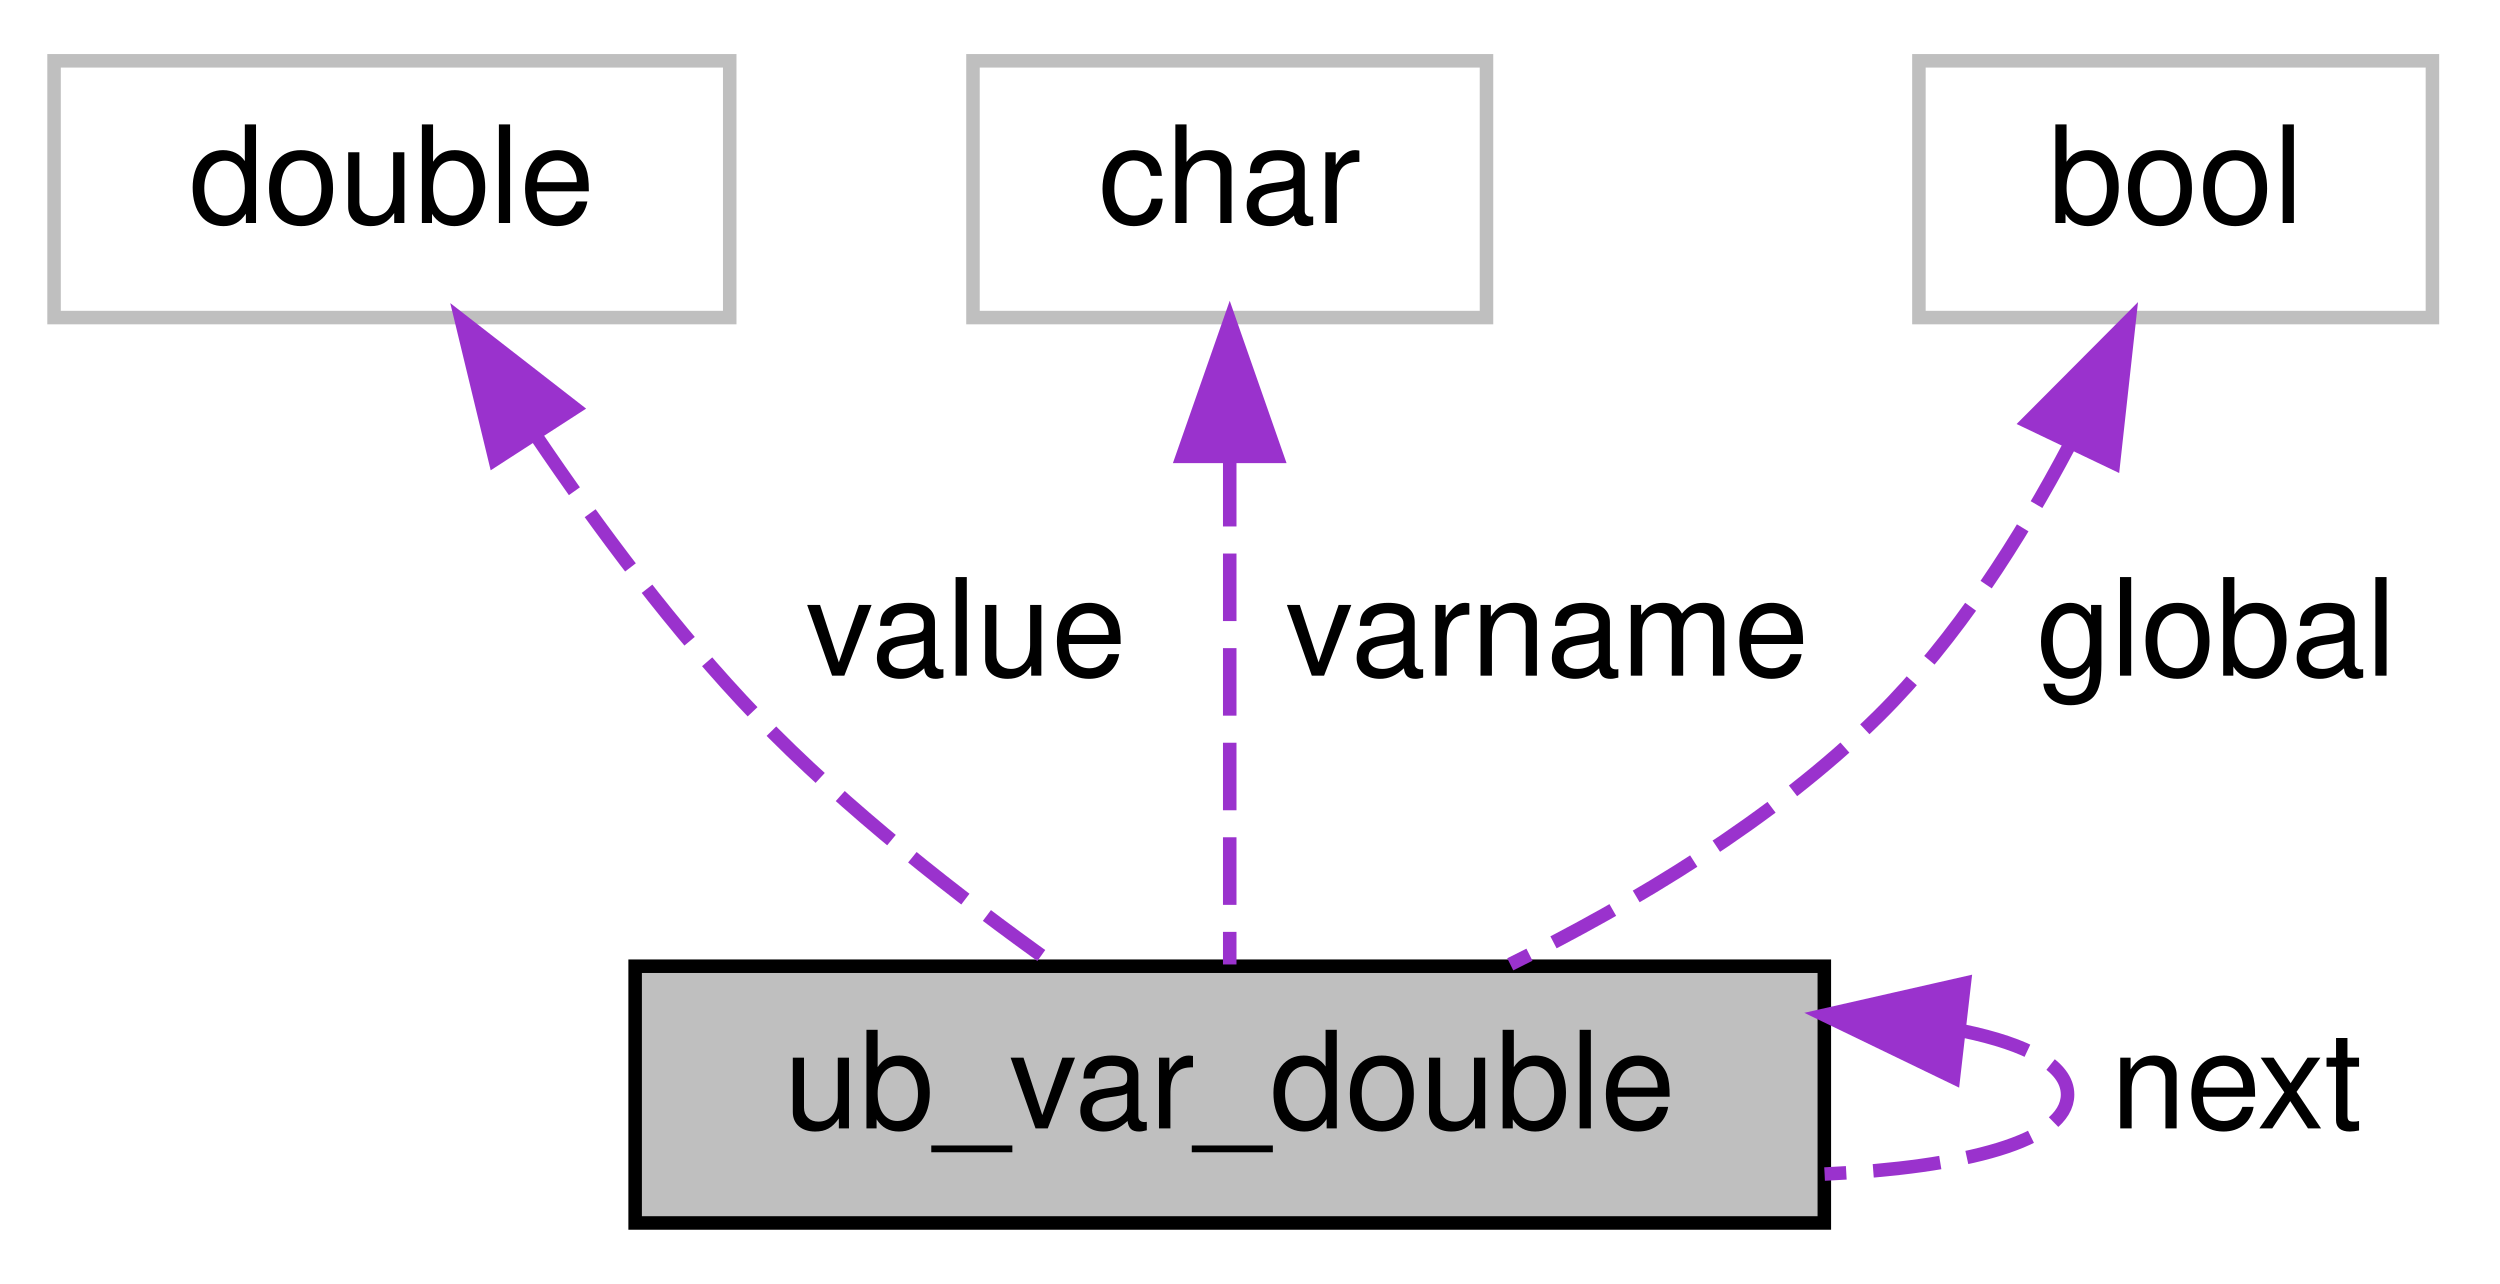
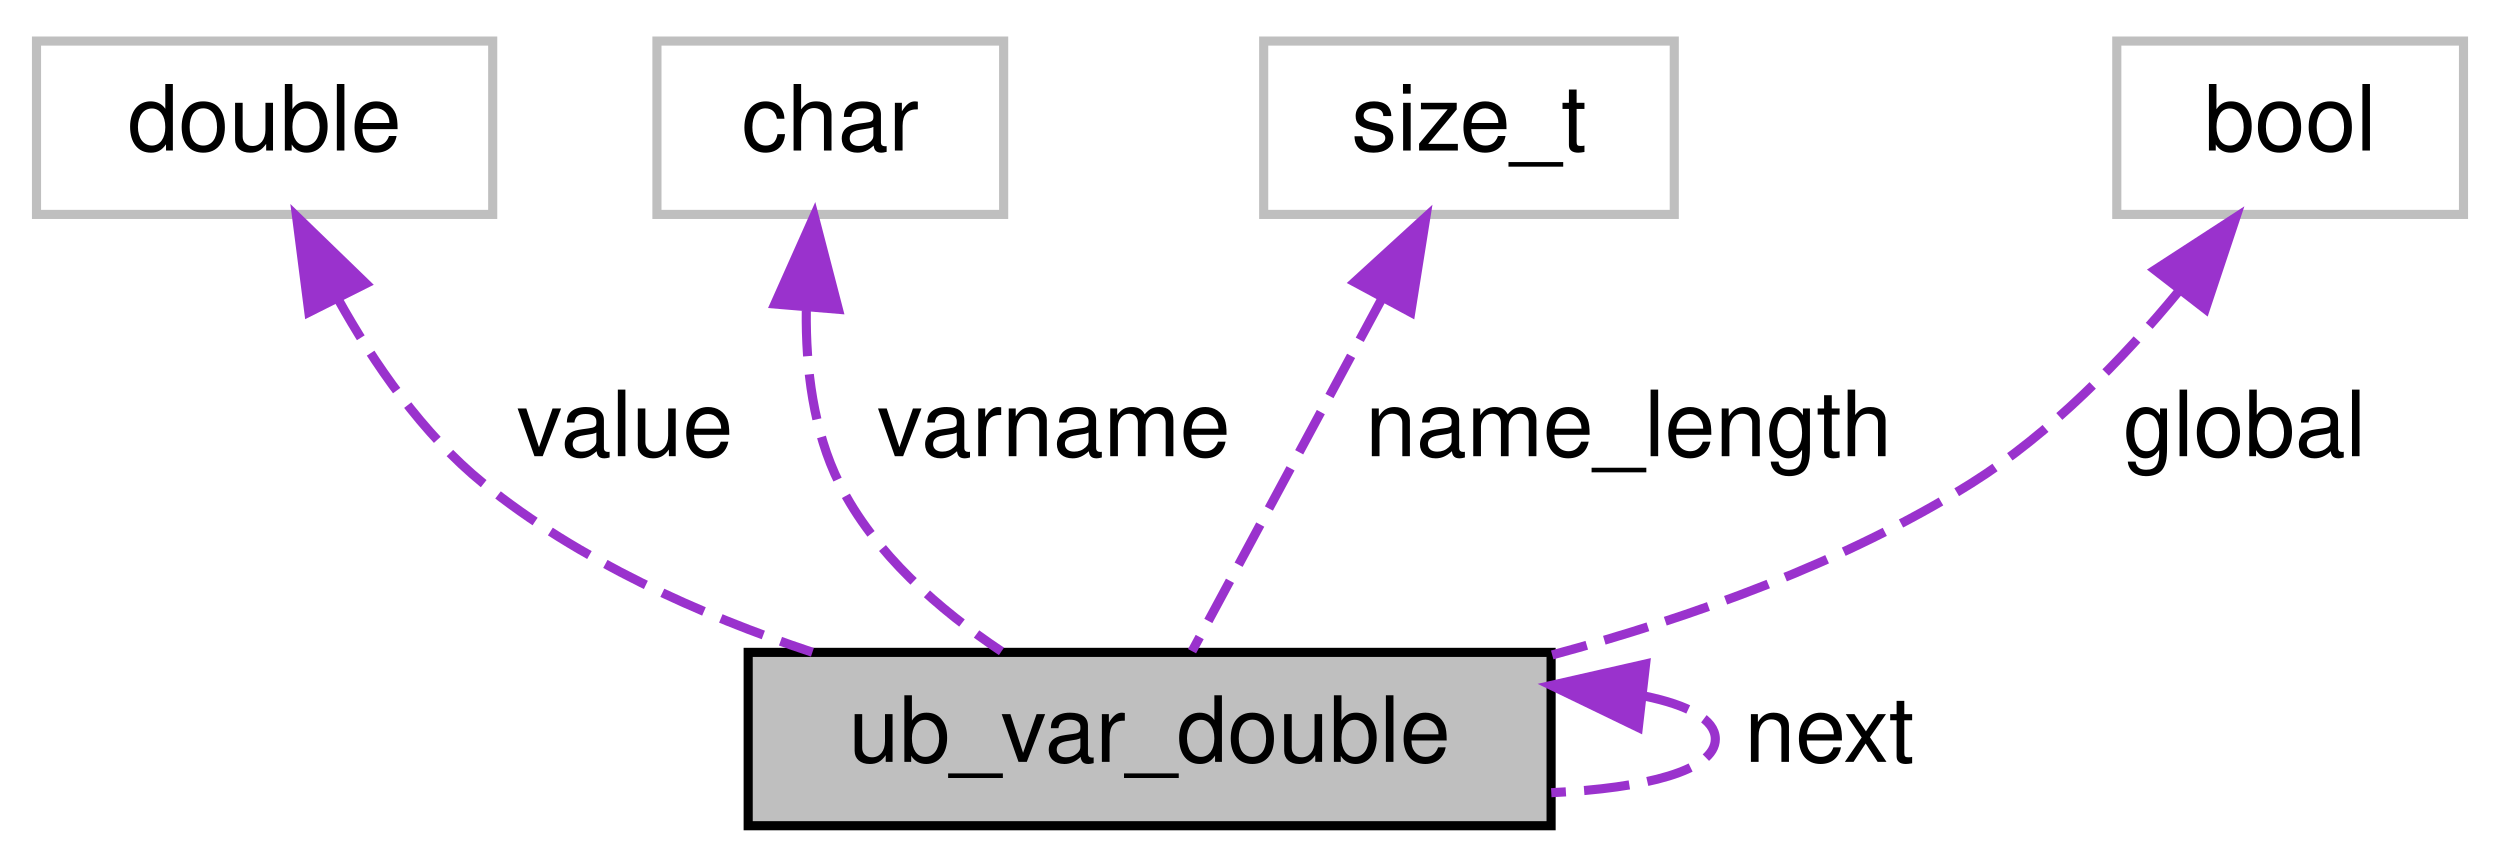
- <svg xmlns="http://www.w3.org/2000/svg" xmlns:xlink="http://www.w3.org/1999/xlink" width="185pt" height="95pt" viewBox="0.00 0.00 185.00 95.00">
+ <svg xmlns="http://www.w3.org/2000/svg" xmlns:xlink="http://www.w3.org/1999/xlink" width="274pt" height="95pt" viewBox="0.00 0.00 274.00 95.00">
  <g id="graph0" class="graph" transform="scale(1 1) rotate(0) translate(4 91)">
    <g id="node1" class="node">
      <g id="a_node1">
        <a xlink:title="A real (double) variable.">
-           <polygon fill="#bfbfbf" stroke="black" points="43,-0.5 43,-19.5 131,-19.5 131,-0.5 43,-0.5" />
-           <text text-anchor="middle" x="87" y="-7.5" font-family="Helvetica,sans-Serif" font-size="10.00">ub_var_double</text>
+           <polygon fill="#bfbfbf" stroke="black" points="78,-0.5 78,-19.5 166,-19.5 166,-0.5 78,-0.5" />
+           <text text-anchor="middle" x="122" y="-7.5" font-family="Helvetica,sans-Serif" font-size="10.00">ub_var_double</text>
        </a>
      </g>
    </g>
    <g id="edge3" class="edge">
-       <path fill="none" stroke="#9a32cd" stroke-dasharray="5,2" d="M141.26,-14.71C146.02,-13.72 149,-12.15 149,-10 149,-6.56 141.37,-4.6 131.02,-4.12" />
-       <polygon fill="#9a32cd" stroke="#9a32cd" points="140.56,-11.27 131.02,-15.88 141.36,-18.23 140.56,-11.27" />
-       <text text-anchor="middle" x="161.5" y="-7.5" font-family="Helvetica,sans-Serif" font-size="10.00"> next</text>
+       <path fill="none" stroke="#9a32cd" stroke-dasharray="5,2" d="M176.26,-14.71C181.02,-13.72 184,-12.15 184,-10 184,-6.56 176.37,-4.6 166.02,-4.12" />
+       <polygon fill="#9a32cd" stroke="#9a32cd" points="175.56,-11.27 166.02,-15.88 176.36,-18.23 175.56,-11.27" />
+       <text text-anchor="middle" x="196.5" y="-7.5" font-family="Helvetica,sans-Serif" font-size="10.00"> next</text>
    </g>
    <g id="node2" class="node">
      <g id="a_node2">
        <a xlink:title=" ">
          <polygon fill="none" stroke="#bfbfbf" points="0,-67.5 0,-86.5 50,-86.5 50,-67.5 0,-67.5" />
          <text text-anchor="middle" x="25" y="-74.5" font-family="Helvetica,sans-Serif" font-size="10.00">double</text>
        </a>
      </g>
    </g>
    <g id="edge1" class="edge">
-       <path fill="none" stroke="#9a32cd" stroke-dasharray="5,2" d="M35.66,-58.76C40.27,-51.94 45.98,-44.26 52,-38 58.6,-31.14 67.01,-24.59 73.94,-19.66" />
-       <polygon fill="#9a32cd" stroke="#9a32cd" points="32.63,-57 30.14,-67.3 38.51,-60.8 32.63,-57" />
-       <text text-anchor="middle" x="67.5" y="-41" font-family="Helvetica,sans-Serif" font-size="10.00"> value</text>
+       <path fill="none" stroke="#9a32cd" stroke-dasharray="5,2" d="M33.01,-58.29C36.96,-51.18 42.33,-43.4 49,-38 59.39,-29.58 72.67,-23.63 85.04,-19.51" />
+       <polygon fill="#9a32cd" stroke="#9a32cd" points="29.85,-56.78 28.5,-67.29 36.11,-59.92 29.85,-56.78" />
+       <text text-anchor="middle" x="64.5" y="-41" font-family="Helvetica,sans-Serif" font-size="10.00"> value</text>
    </g>
    <g id="node3" class="node">
      <g id="a_node3">
        <a xlink:title=" ">
          <polygon fill="none" stroke="#bfbfbf" points="68,-67.5 68,-86.5 106,-86.5 106,-67.5 68,-67.5" />
          <text text-anchor="middle" x="87" y="-74.5" font-family="Helvetica,sans-Serif" font-size="10.00">char</text>
        </a>
      </g>
    </g>
    <g id="edge2" class="edge">
-       <path fill="none" stroke="#9a32cd" stroke-dasharray="5,2" d="M87,-57.04C87,-44.67 87,-29.12 87,-19.63" />
-       <polygon fill="#9a32cd" stroke="#9a32cd" points="83.5,-57.23 87,-67.23 90.5,-57.23 83.5,-57.23" />
-       <text text-anchor="middle" x="110.5" y="-41" font-family="Helvetica,sans-Serif" font-size="10.00"> varname</text>
+       <path fill="none" stroke="#9a32cd" stroke-dasharray="5,2" d="M84.37,-56.96C84.3,-50.64 85.13,-43.76 88,-38 91.84,-30.31 99,-24.12 105.76,-19.61" />
+       <polygon fill="#9a32cd" stroke="#9a32cd" points="80.92,-57.68 85.23,-67.35 87.89,-57.1 80.92,-57.68" />
+       <text text-anchor="middle" x="111.5" y="-41" font-family="Helvetica,sans-Serif" font-size="10.00"> varname</text>
    </g>
    <g id="node4" class="node">
      <g id="a_node4">
        <a xlink:title=" ">
-           <polygon fill="none" stroke="#bfbfbf" points="138,-67.5 138,-86.5 176,-86.5 176,-67.5 138,-67.5" />
-           <text text-anchor="middle" x="157" y="-74.5" font-family="Helvetica,sans-Serif" font-size="10.00">bool</text>
+           <polygon fill="none" stroke="#bfbfbf" points="134.5,-67.5 134.5,-86.5 179.5,-86.5 179.5,-67.5 134.5,-67.5" />
+           <text text-anchor="middle" x="157" y="-74.5" font-family="Helvetica,sans-Serif" font-size="10.00">size_t</text>
        </a>
      </g>
    </g>
    <g id="edge4" class="edge">
-       <path fill="none" stroke="#9a32cd" stroke-dasharray="5,2" d="M149.13,-58.03C145.52,-51.19 140.76,-43.69 135,-38 127.25,-30.34 116.88,-24.15 107.76,-19.64" />
-       <polygon fill="#9a32cd" stroke="#9a32cd" points="146.08,-59.77 153.56,-67.28 152.4,-56.75 146.08,-59.77" />
-       <text text-anchor="middle" x="160" y="-41" font-family="Helvetica,sans-Serif" font-size="10.00"> global</text>
+       <path fill="none" stroke="#9a32cd" stroke-dasharray="5,2" d="M147.4,-58.16C140.65,-45.63 131.91,-29.41 126.65,-19.63" />
+       <polygon fill="#9a32cd" stroke="#9a32cd" points="144.46,-60.09 152.28,-67.23 150.62,-56.77 144.46,-60.09" />
+       <text text-anchor="middle" x="174.5" y="-41" font-family="Helvetica,sans-Serif" font-size="10.00"> name_length</text>
+     </g>
+     <g id="node5" class="node">
+       <g id="a_node5">
+         <a xlink:title=" ">
+           <polygon fill="none" stroke="#bfbfbf" points="228,-67.5 228,-86.5 266,-86.5 266,-67.5 228,-67.5" />
+           <text text-anchor="middle" x="247" y="-74.5" font-family="Helvetica,sans-Serif" font-size="10.00">bool</text>
+         </a>
+       </g>
+     </g>
+     <g id="edge5" class="edge">
+       <path fill="none" stroke="#9a32cd" stroke-dasharray="5,2" d="M234.8,-59.09C228.7,-51.69 220.74,-43.47 212,-38 198.17,-29.35 181.41,-23.34 166.12,-19.22" />
+       <polygon fill="#9a32cd" stroke="#9a32cd" points="232.17,-61.42 241.06,-67.19 237.71,-57.13 232.17,-61.42" />
+       <text text-anchor="middle" x="242" y="-41" font-family="Helvetica,sans-Serif" font-size="10.00"> global</text>
    </g>
  </g>
</svg>
